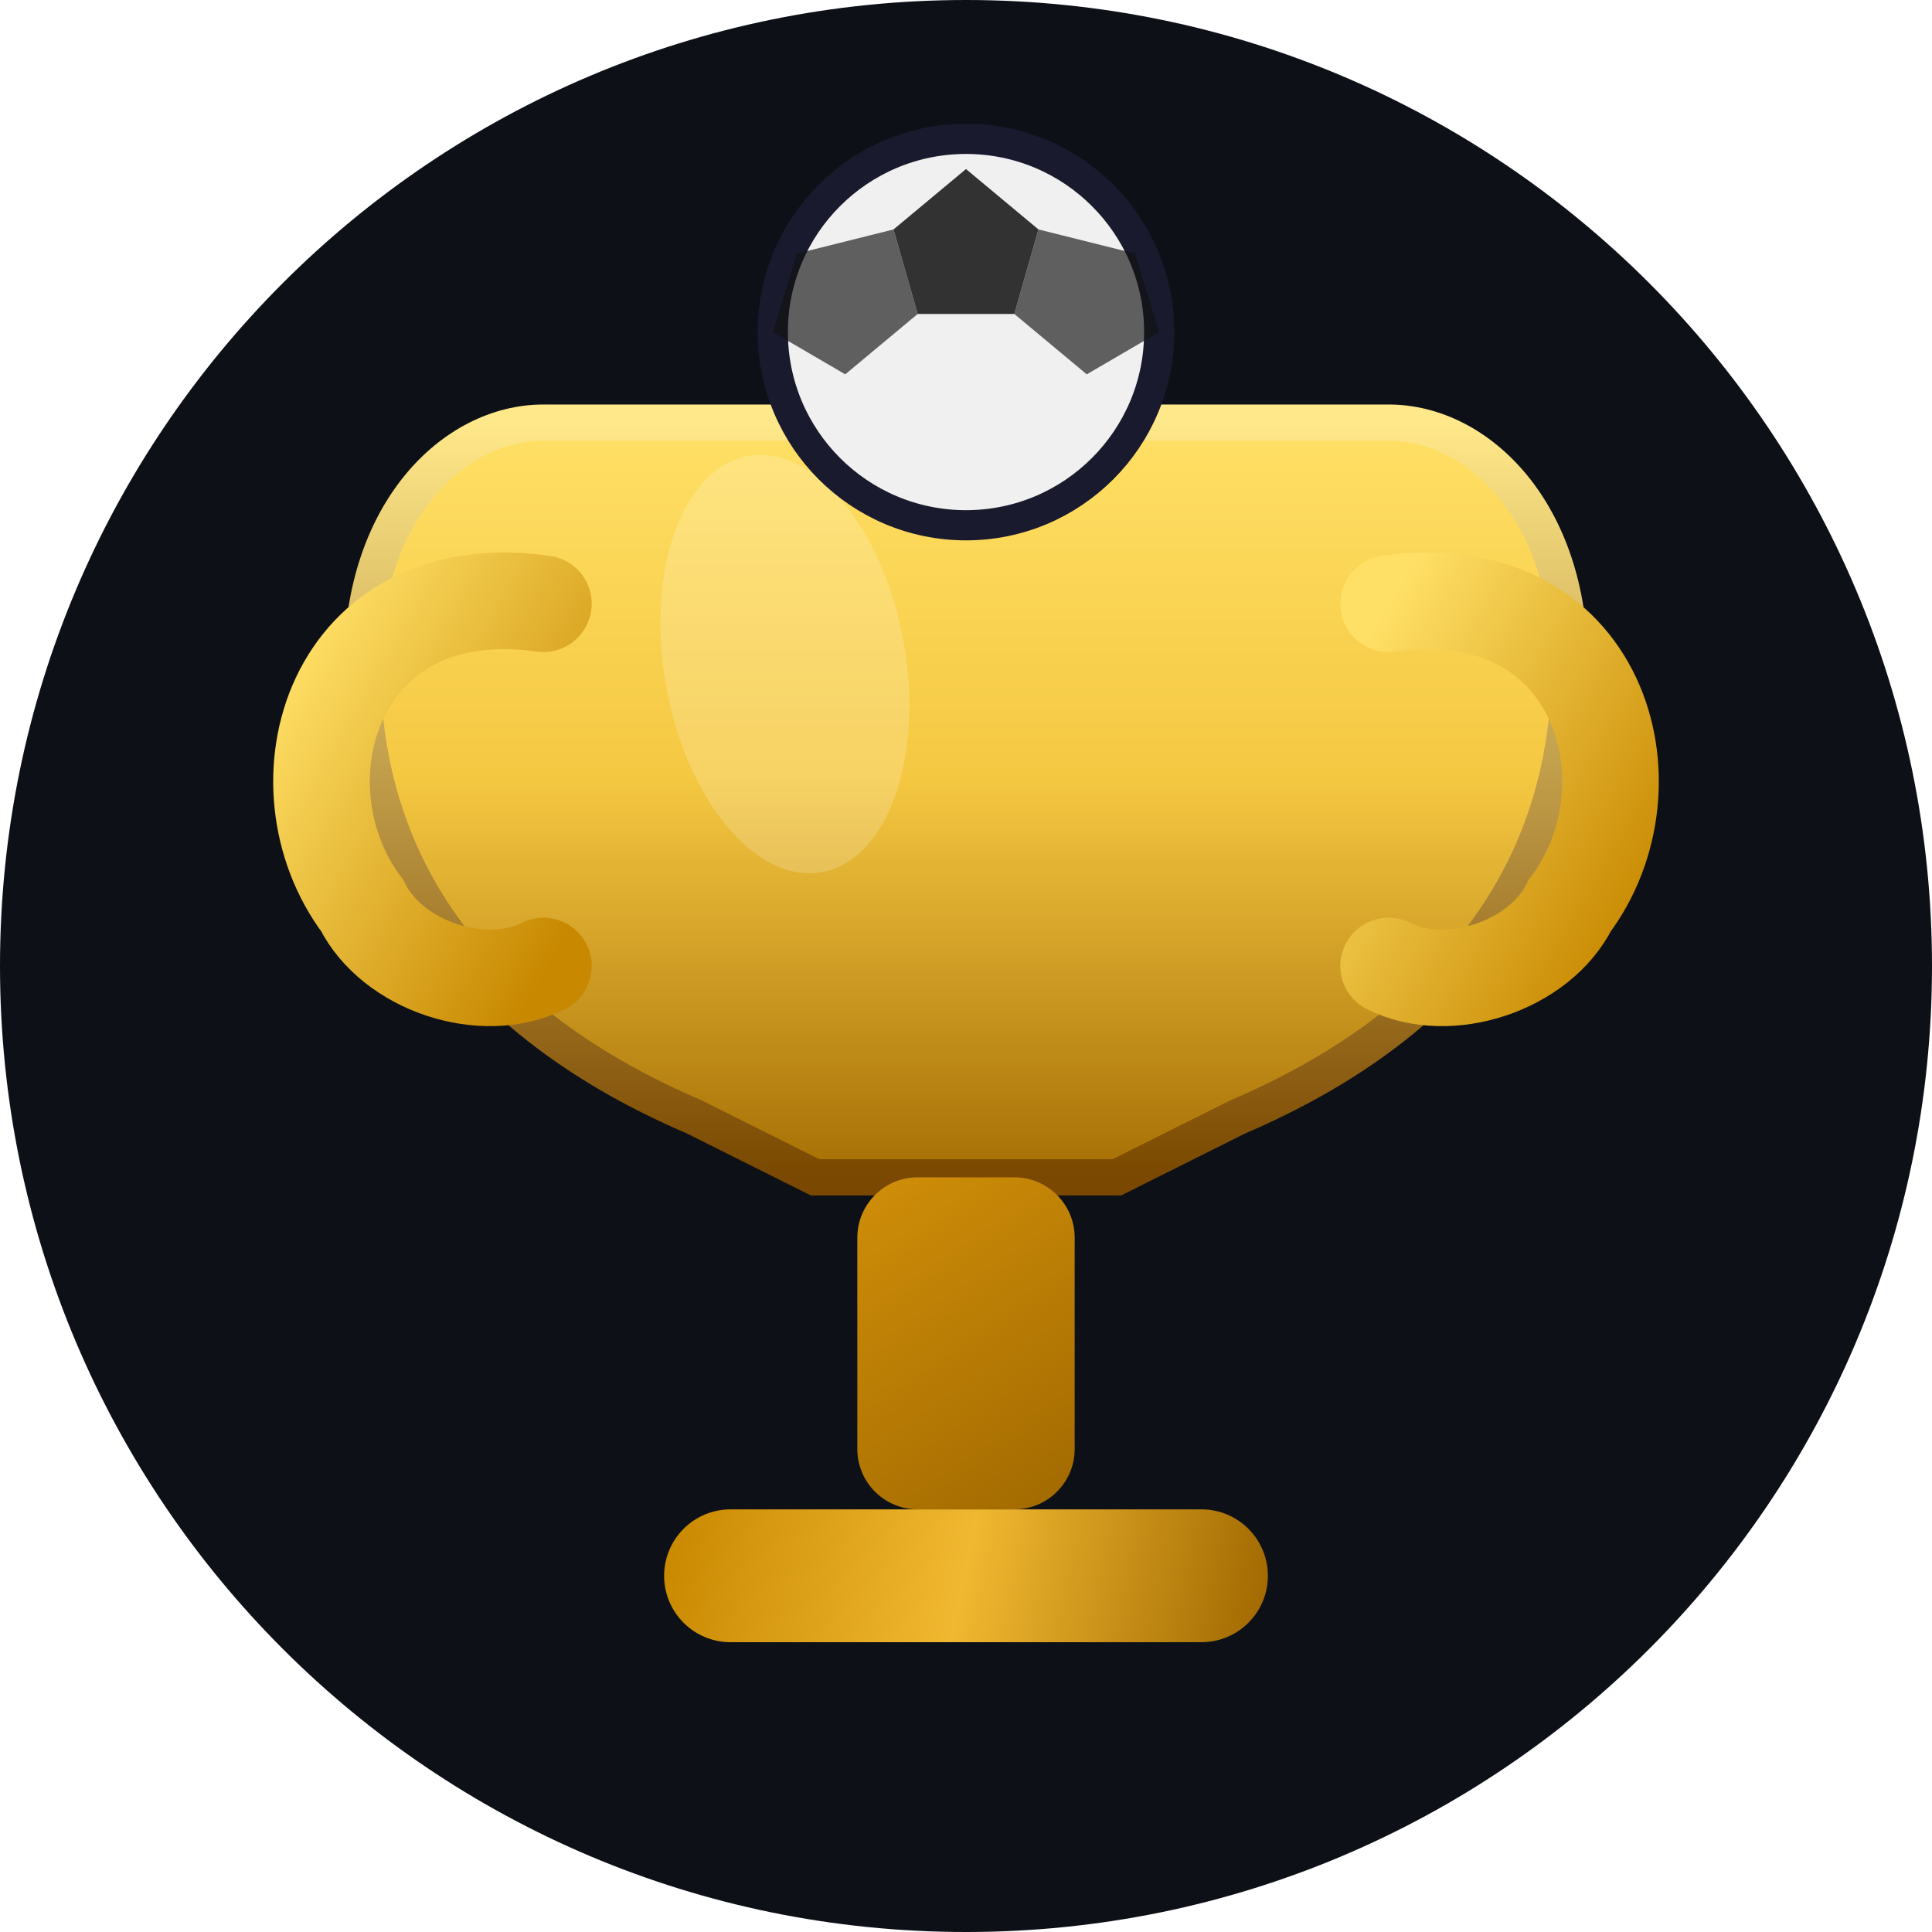
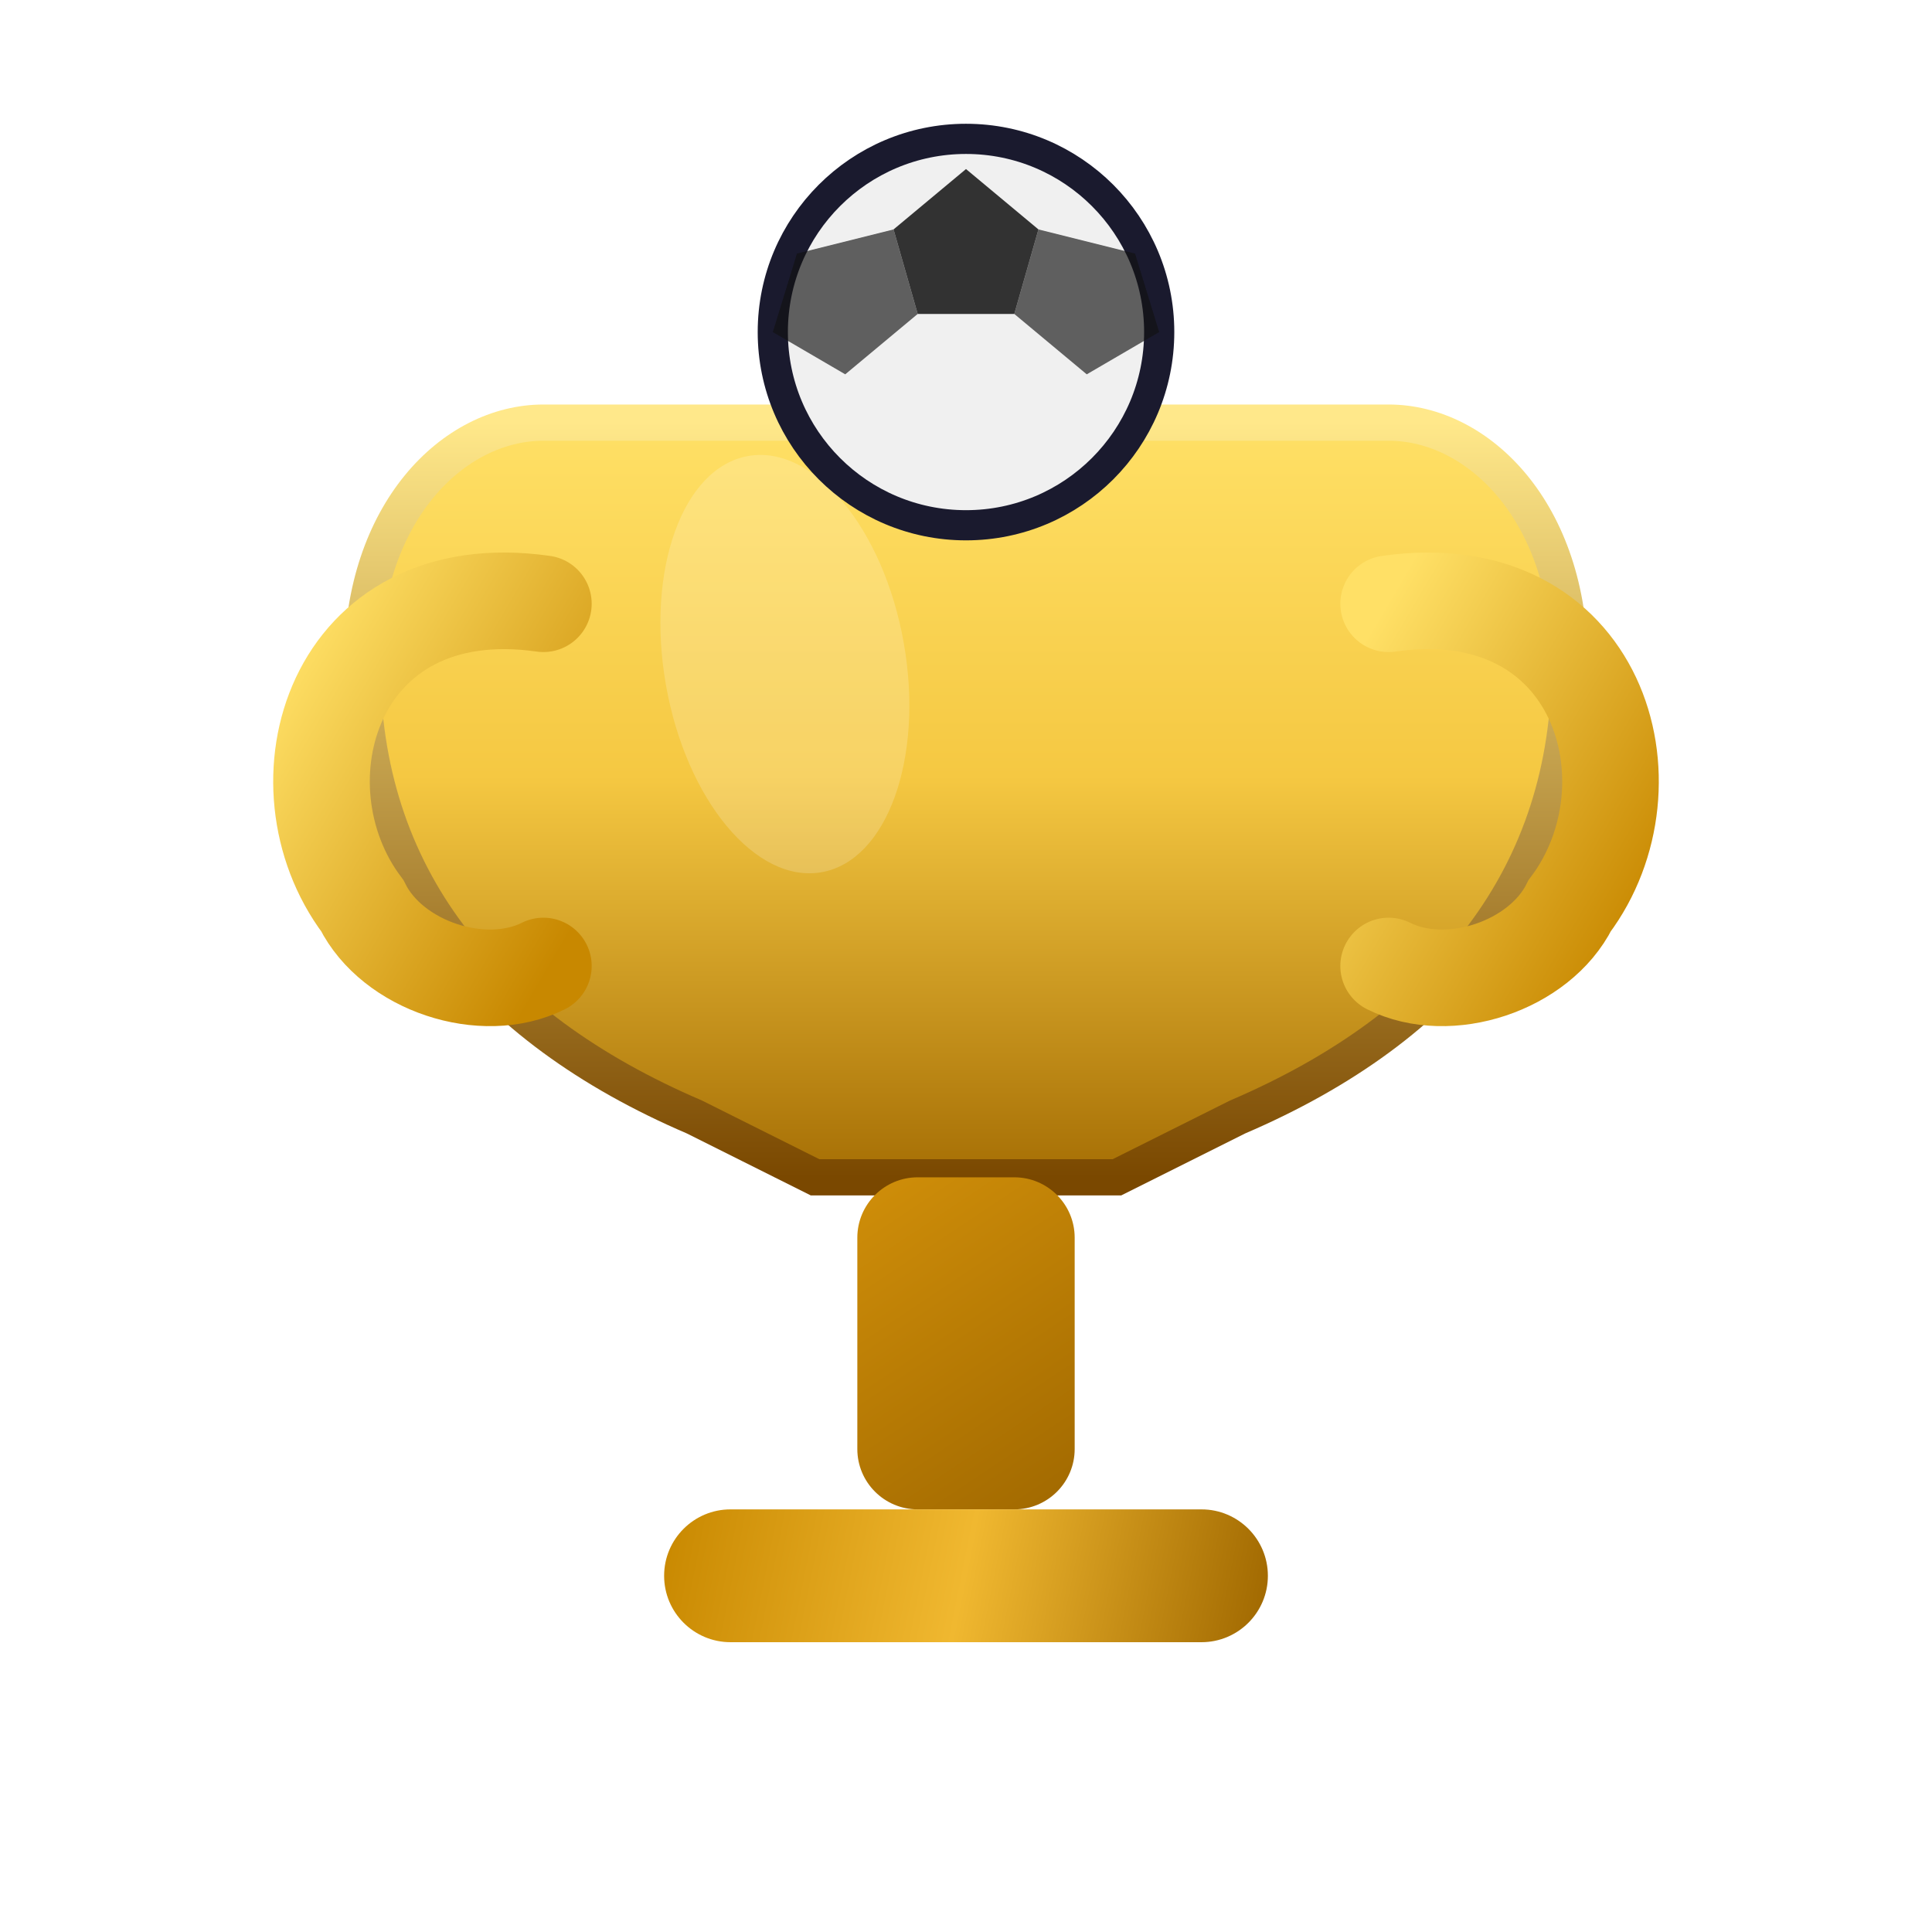
<svg xmlns="http://www.w3.org/2000/svg" viewBox="0 0 32 32">
-   <circle cx="16" cy="16" r="16" fill="#0d1117" />
  <path d="M9 7 C7.5 7 6 8.5 6 11 C6 14.5 8 17 11.5 18.5 L13.5 19.5 L18.5 19.5 L20.5 18.5 C24 17 26 14.5 26 11 C26 8.5 24.5 7 23 7 Z" fill="url(#tG)" stroke="url(#tS)" stroke-width="0.6" />
  <ellipse cx="13" cy="11" rx="2" ry="3.5" fill="rgba(255,255,255,0.18)" transform="rotate(-10 13 11)" />
  <path d="M9 10 C5.5 9.5 4.5 13 6 15 C6.5 16 8 16.5 9 16" fill="none" stroke="url(#hG)" stroke-width="1.6" stroke-linecap="round" />
  <path d="M23 10 C26.5 9.5 27.5 13 26 15 C25.5 16 24 16.5 23 16" fill="none" stroke="url(#hG)" stroke-width="1.6" stroke-linecap="round" />
  <rect x="14.2" y="19.5" width="3.6" height="5.5" rx="1" fill="url(#sG)" />
  <rect x="11" y="25" width="10" height="2.2" rx="1.1" fill="url(#bG)" />
  <circle cx="16" cy="5.5" r="3.2" fill="#f0f0f0" stroke="#1a1a2e" stroke-width="0.5" />
  <path d="M16 2.8 L17.2 3.8 L16.8 5.2 L15.2 5.2 L14.8 3.8 Z" fill="#111" opacity="0.85" />
  <path d="M13.2 4.2 L14.8 3.8 L15.2 5.2 L14 6.2 L12.8 5.5 Z" fill="#111" opacity="0.65" />
  <path d="M18.8 4.2 L17.2 3.8 L16.8 5.2 L18 6.2 L19.2 5.5 Z" fill="#111" opacity="0.65" />
  <defs>
    <linearGradient id="tG" x1="16" y1="7" x2="16" y2="20" gradientUnits="userSpaceOnUse">
      <stop offset="0%" stop-color="#ffe066" />
      <stop offset="45%" stop-color="#f5c842" />
      <stop offset="100%" stop-color="#a06800" />
    </linearGradient>
    <linearGradient id="tS" x1="0" y1="0" x2="0" y2="1">
      <stop offset="0%" stop-color="#ffe88a" />
      <stop offset="100%" stop-color="#7a4800" />
    </linearGradient>
    <linearGradient id="hG" x1="0" y1="0" x2="1" y2="1">
      <stop offset="0%" stop-color="#ffe066" />
      <stop offset="100%" stop-color="#c88800" />
    </linearGradient>
    <linearGradient id="sG" x1="14" y1="19" x2="18" y2="25" gradientUnits="userSpaceOnUse">
      <stop offset="0%" stop-color="#d4920a" />
      <stop offset="100%" stop-color="#a06800" />
    </linearGradient>
    <linearGradient id="bG" x1="11" y1="25" x2="21" y2="27" gradientUnits="userSpaceOnUse">
      <stop offset="0%" stop-color="#c88800" />
      <stop offset="50%" stop-color="#f0b830" />
      <stop offset="100%" stop-color="#a06800" />
    </linearGradient>
  </defs>
</svg>
